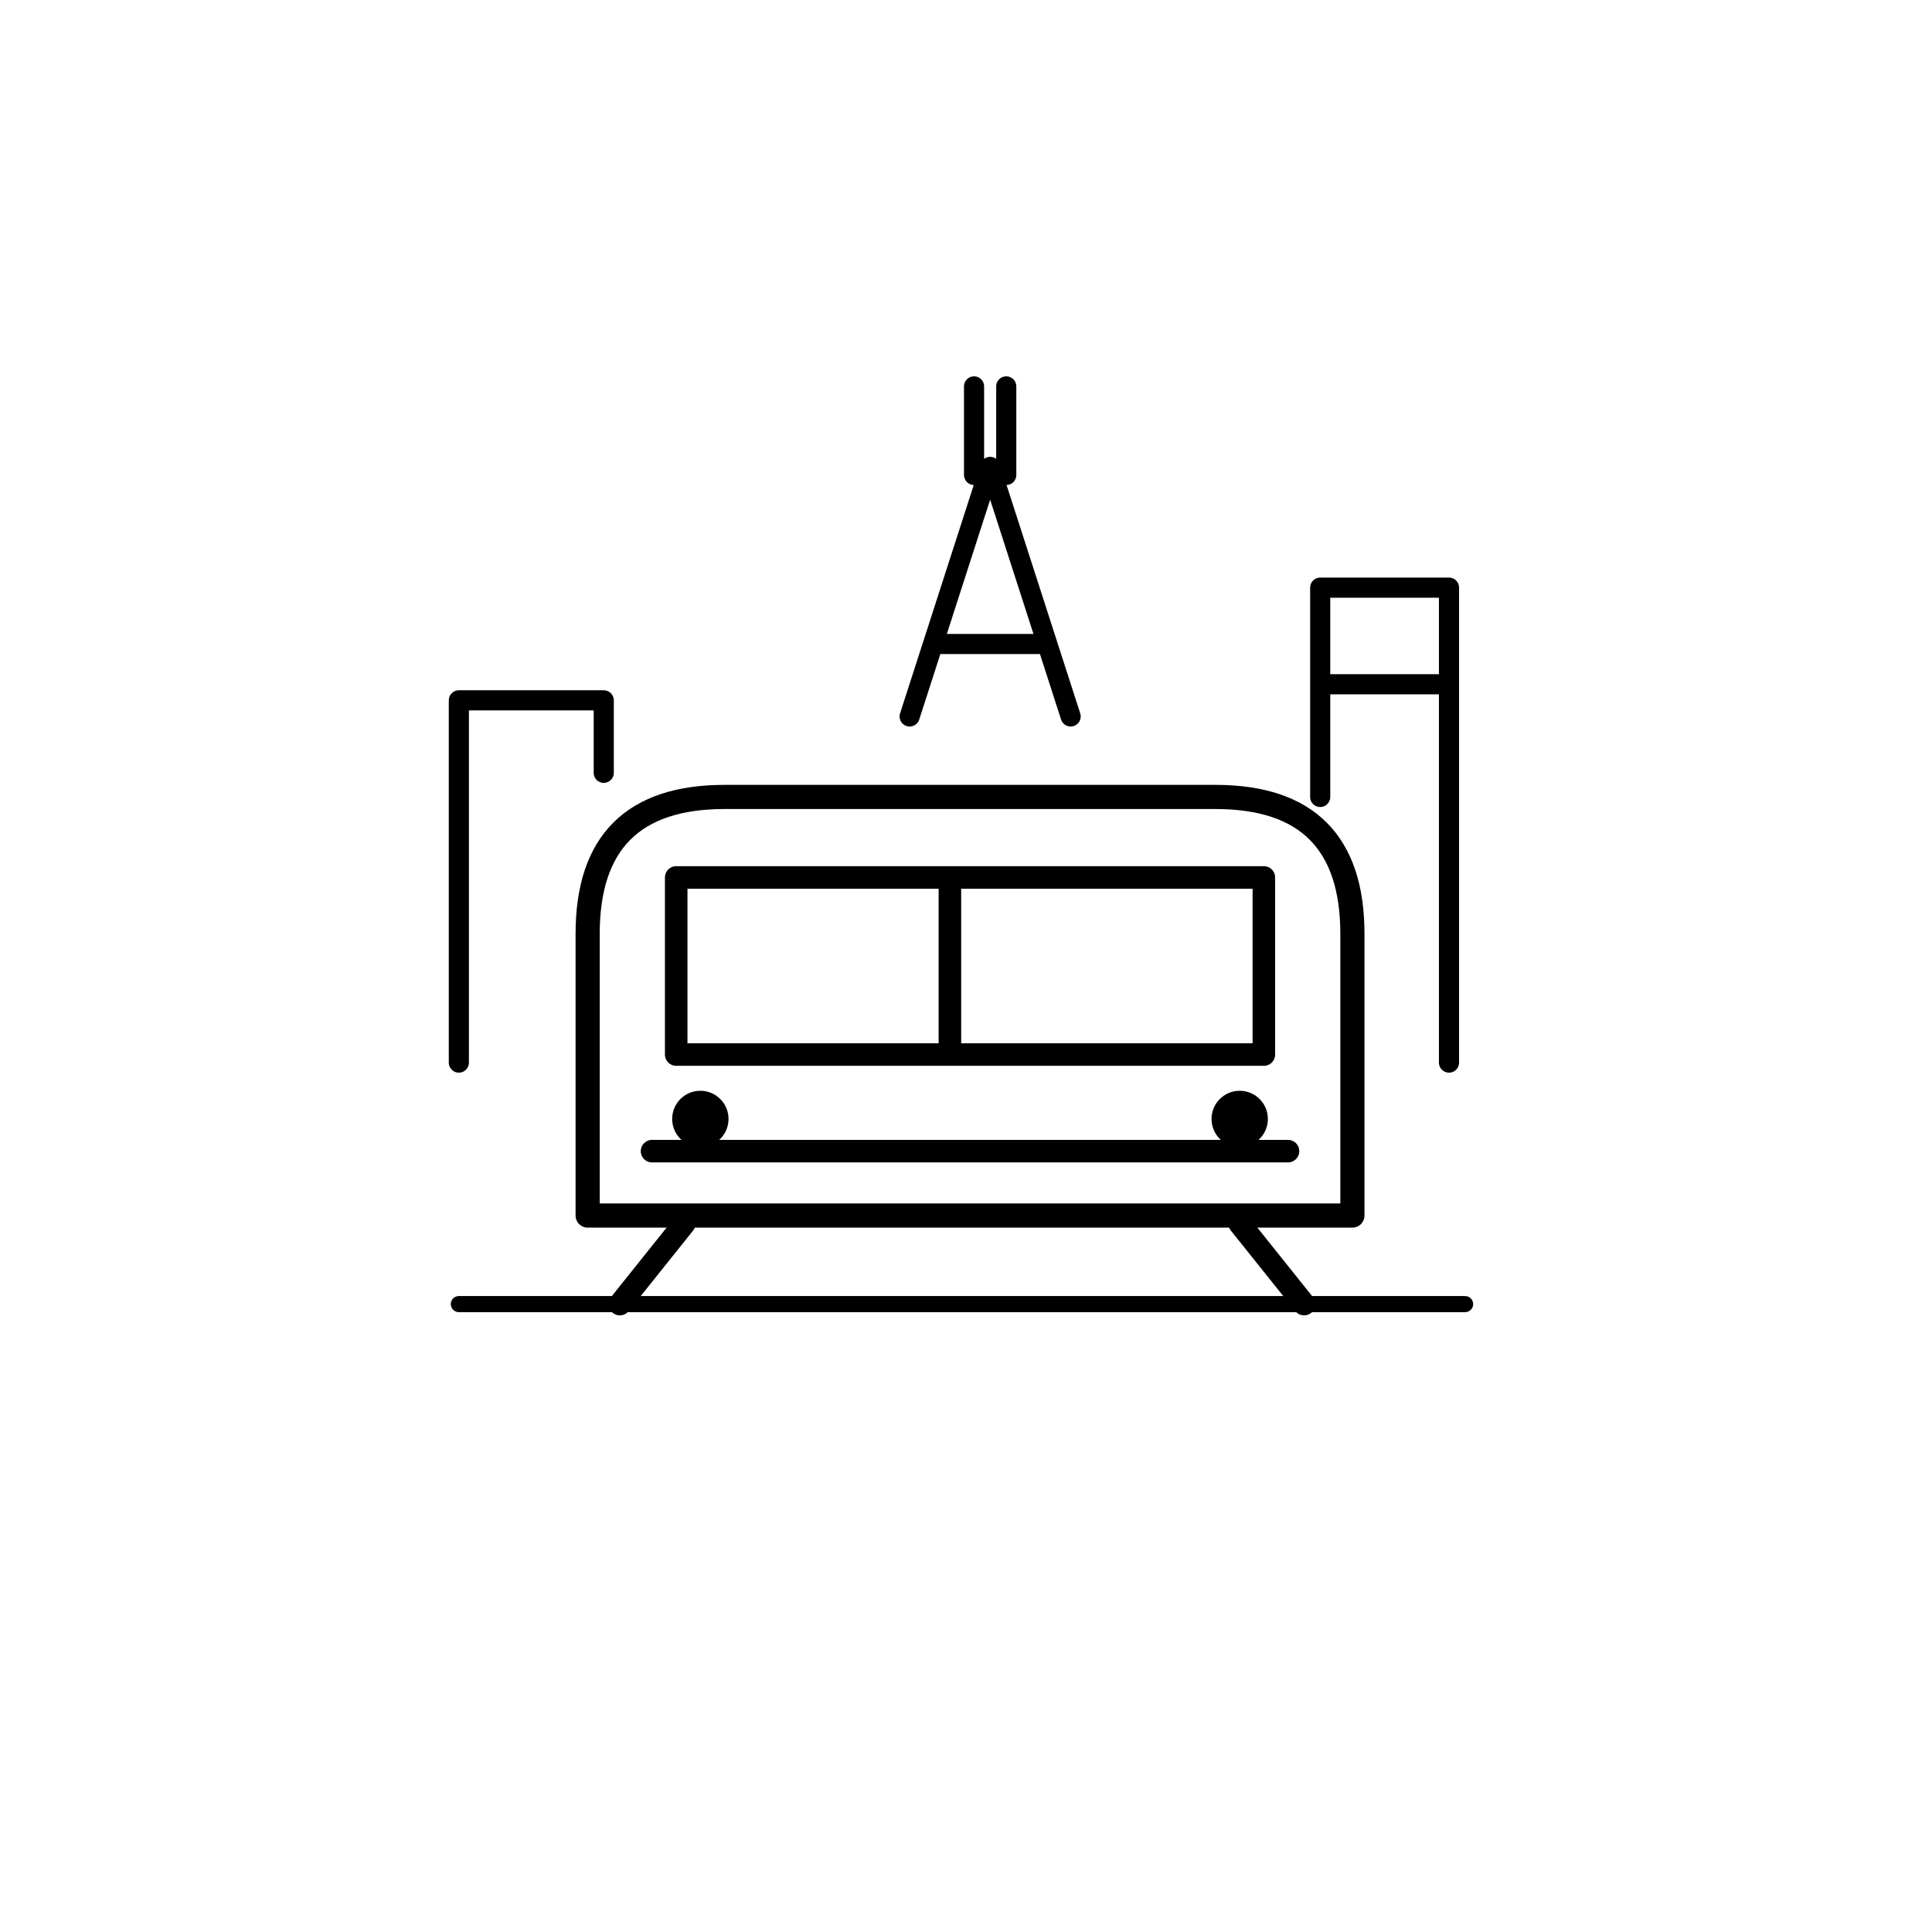
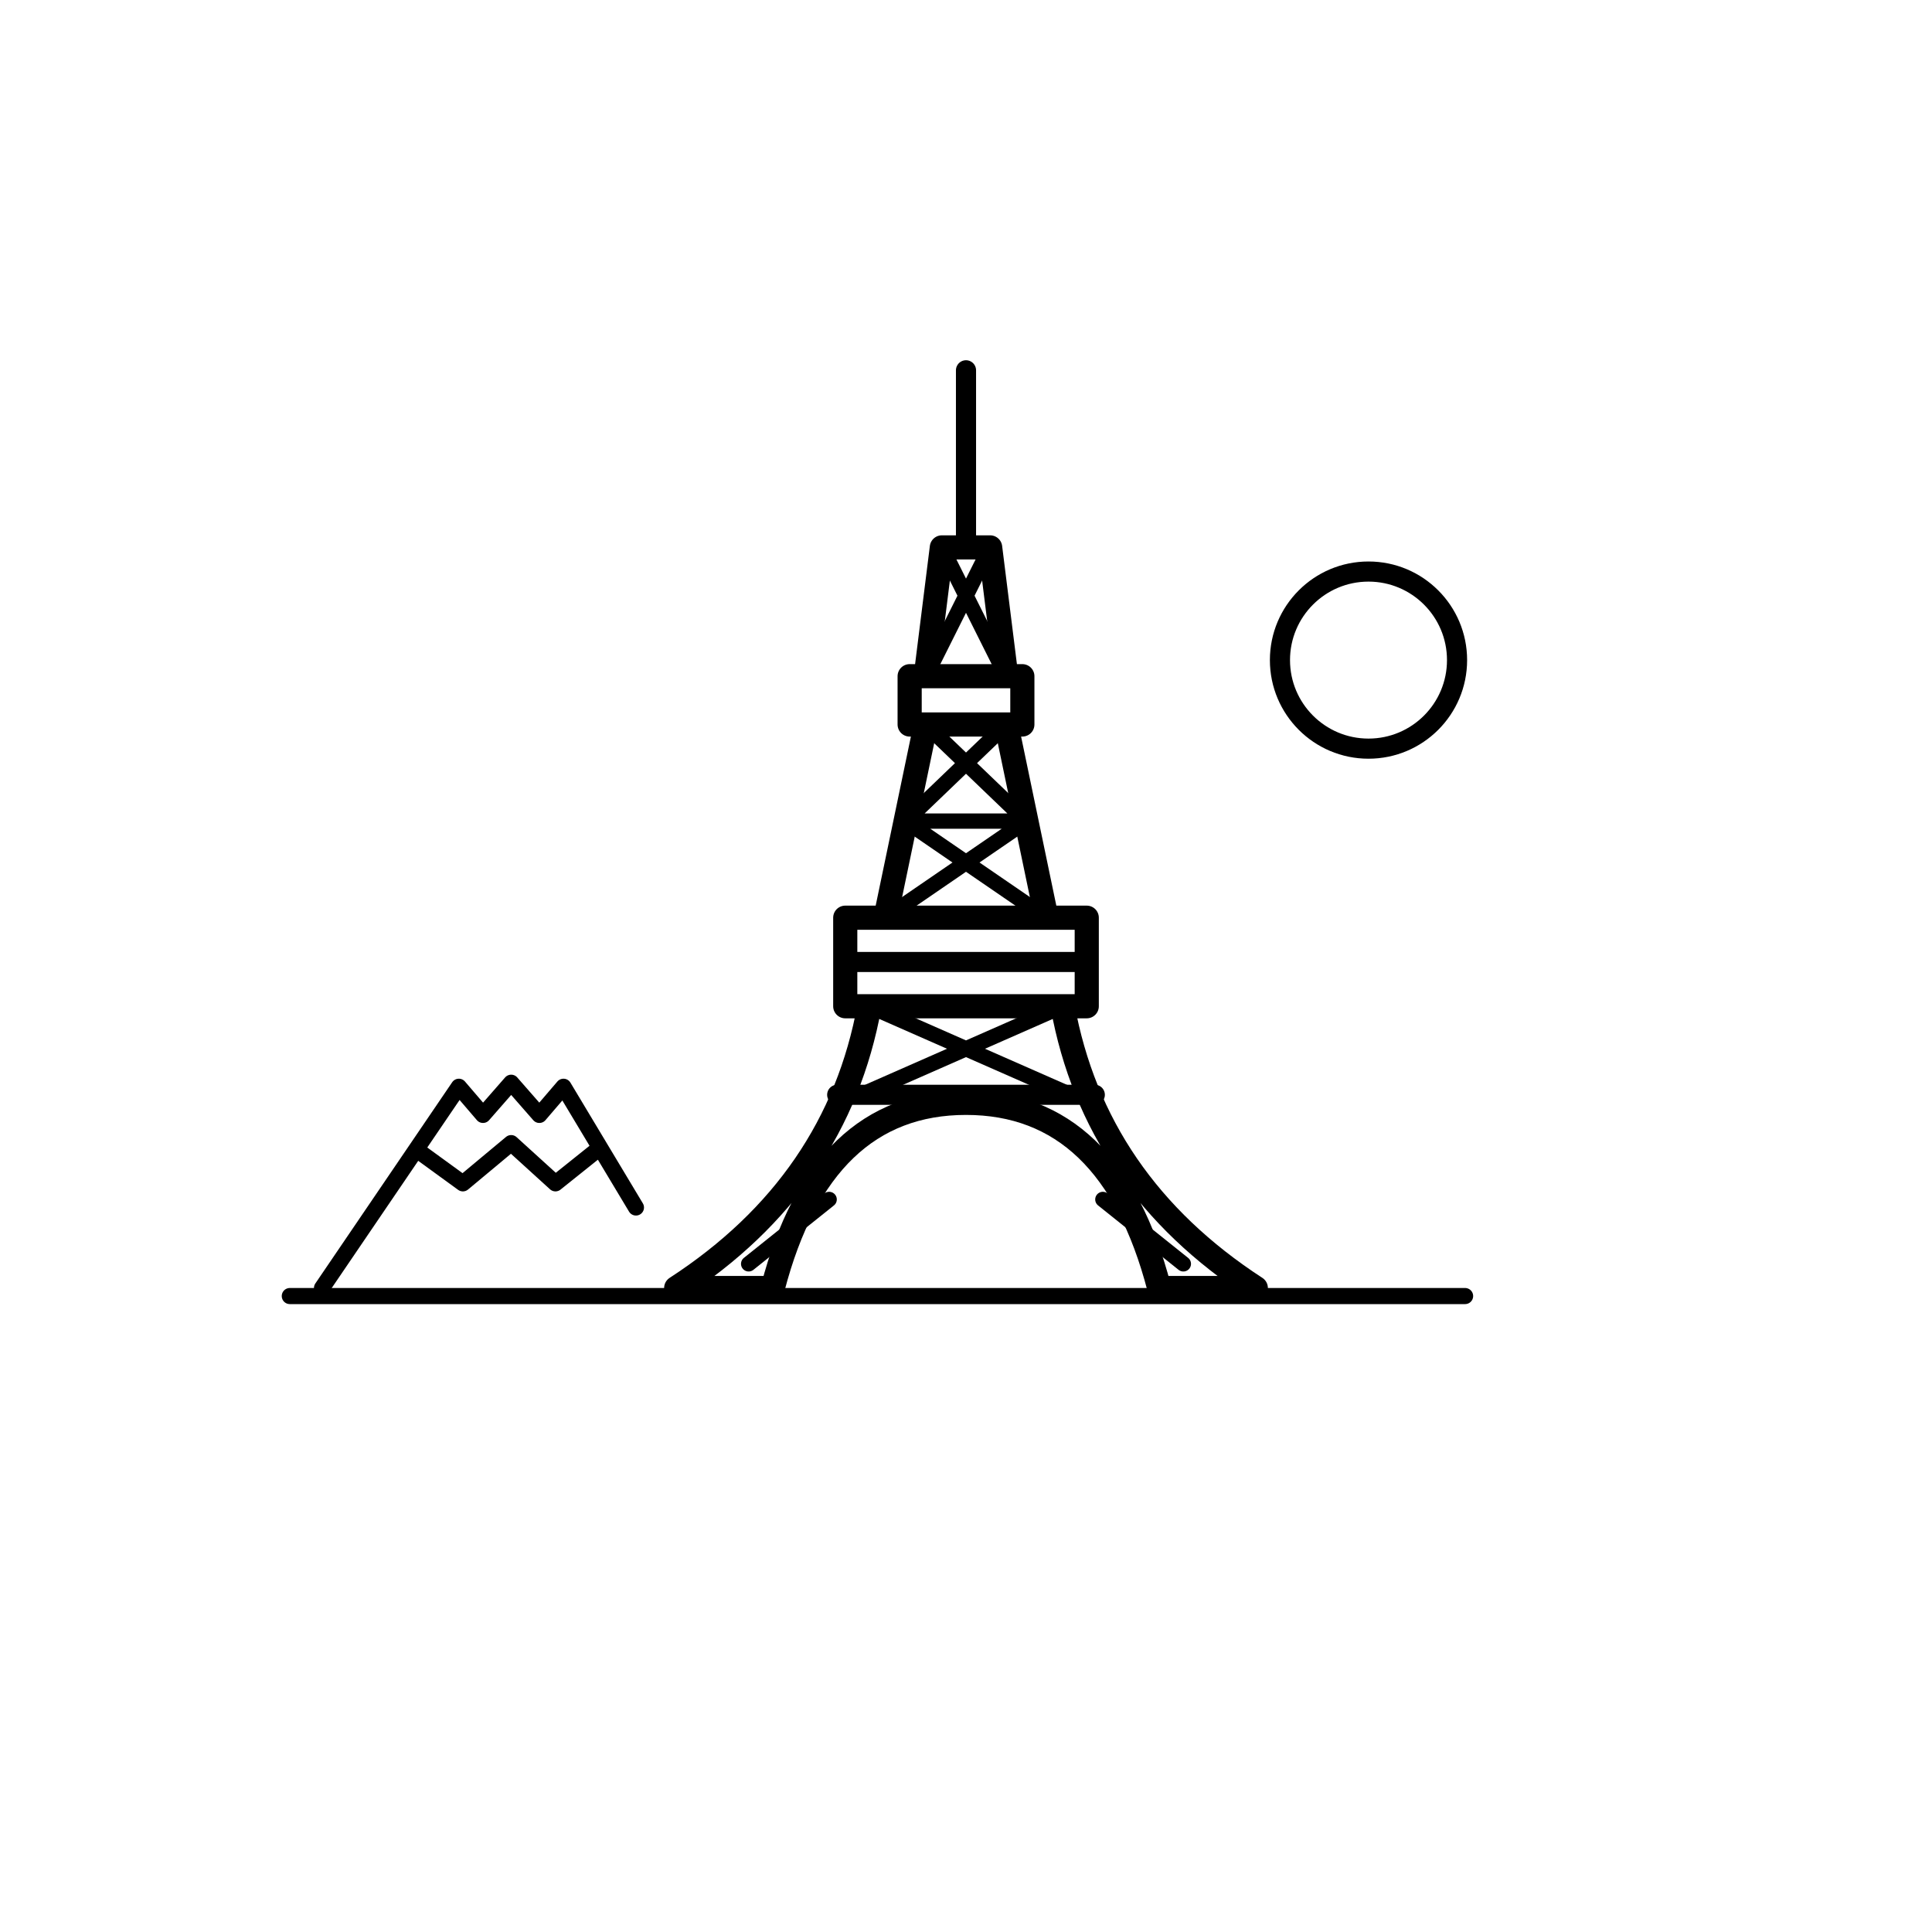
<svg xmlns="http://www.w3.org/2000/svg" width="240" height="240" viewBox="0 0 240 240">
  <g stroke="#000000" fill="none" stroke-linecap="round" stroke-linejoin="round">
-     <path d="M73 151V116Q73 99 90 99H151Q168 99 168 116V151Z" stroke-width="3" fill="none" />
-     <path d="M84 109H157V131H84ZM118 109V131M81 143H160M85 152L77 162M154 152L162 162" stroke-width="2.8" fill="none" />
-     <circle cx="87" cy="139" r="3" fill="#000000" />
-     <circle cx="154" cy="139" r="3" fill="#000000" />
-     <path d="M113 89L123 58L133 89M117 80H129M121 59V48M125 59V48M57 132V87H75V96M164 99V73H180V132M164 85H180" stroke-width="2.5" fill="none" />
-     <path d="M57 162H182" stroke-width="2" fill="none" />
+     <path d="M117 68H123L125 84H115ZM113 84H127V90H113ZM115 90H125L130 114H110ZM105 114H135V125H105ZM108 125Q104 147 84 160H96Q102 137 120 137Q138 137 144 160H156Q136 147 132 125Z" stroke-width="3" fill="none" />
+     <path d="M120 68V46M104 136H136M105 119.500H135" stroke-width="2.500" fill="none" />
+     <path d="M117 68L125 84M123 68L115 84M115 90L127.500 102M125 90L112.500 102M112.500 102L130 114M127.500 102L110 114M112.500 102H127.500M108 125L133 136M132 125L107 136M93 157L103 149M147 157L137 149" stroke-width="1.900" fill="none" />
+     <path d="M40 160L57 135L60 138.500L63.500 134.500L67 138.500L70 135L79 150M52 143L57.500 147L63.500 142L69 147L74 143" stroke-width="2" fill="none" />
+     <circle cx="170" cy="82" r="11" stroke-width="2.500" />
+     <path d="M36 161H182" stroke-width="2" fill="none" />
  </g>
</svg>
